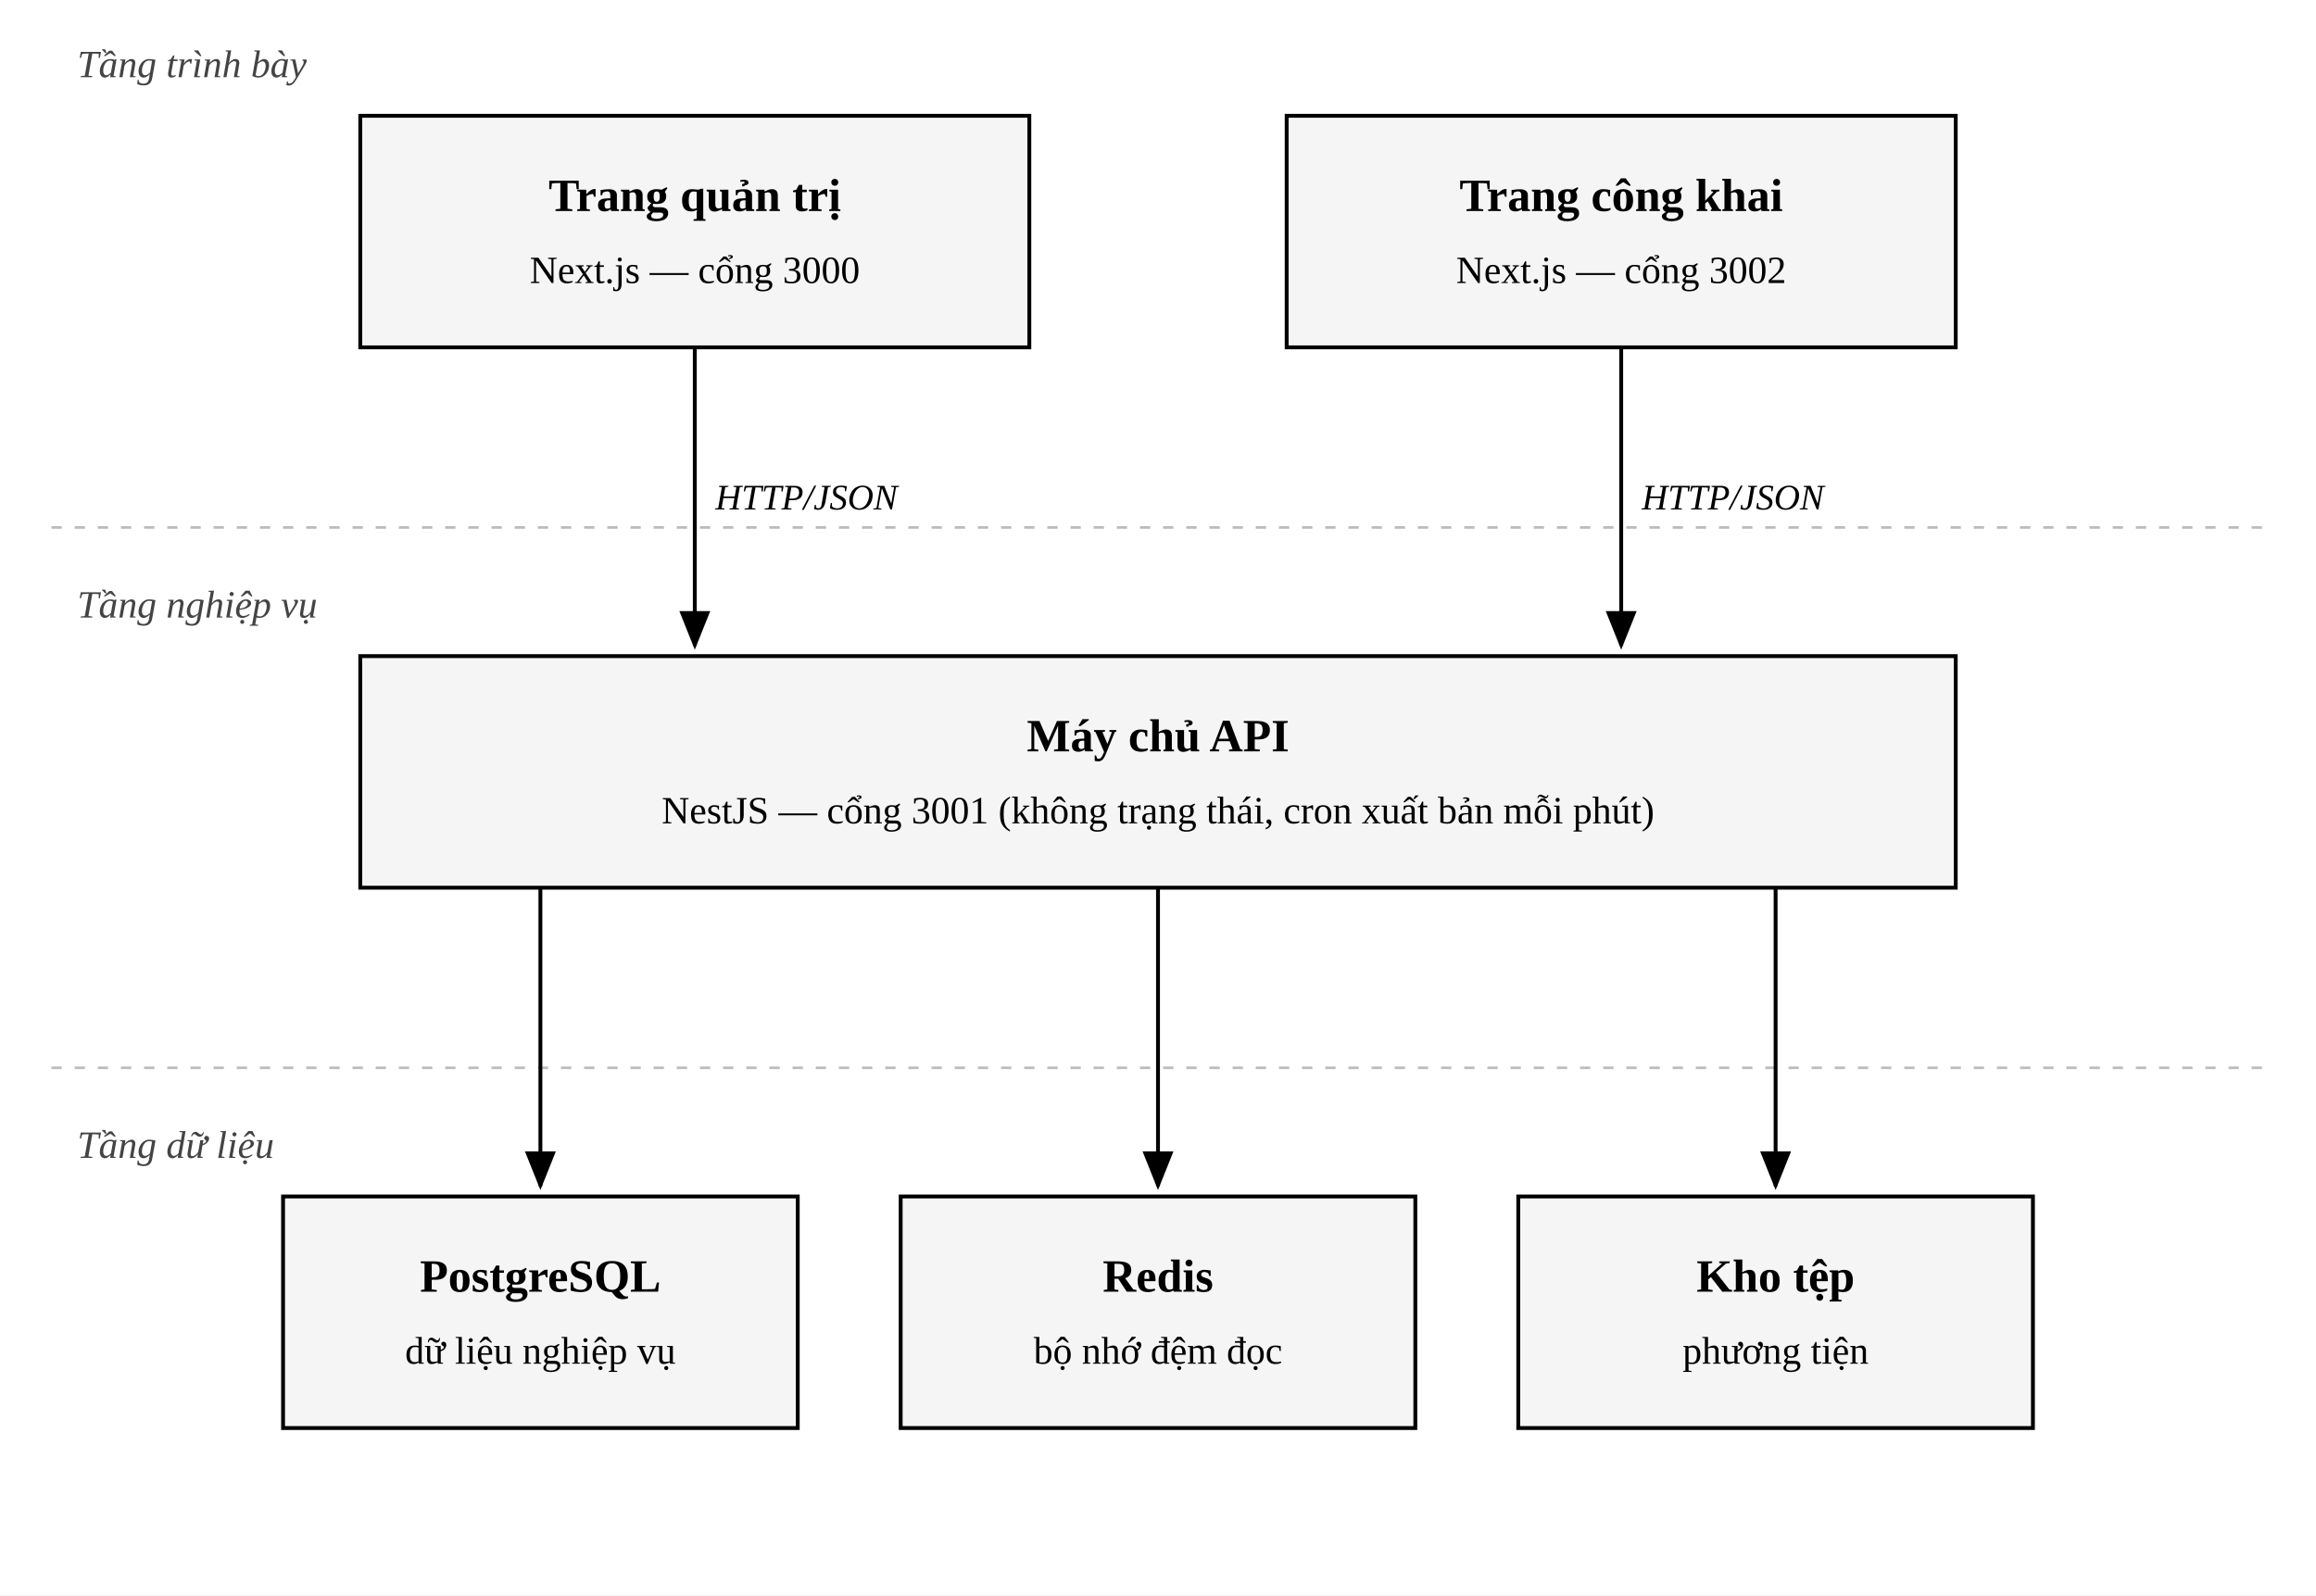
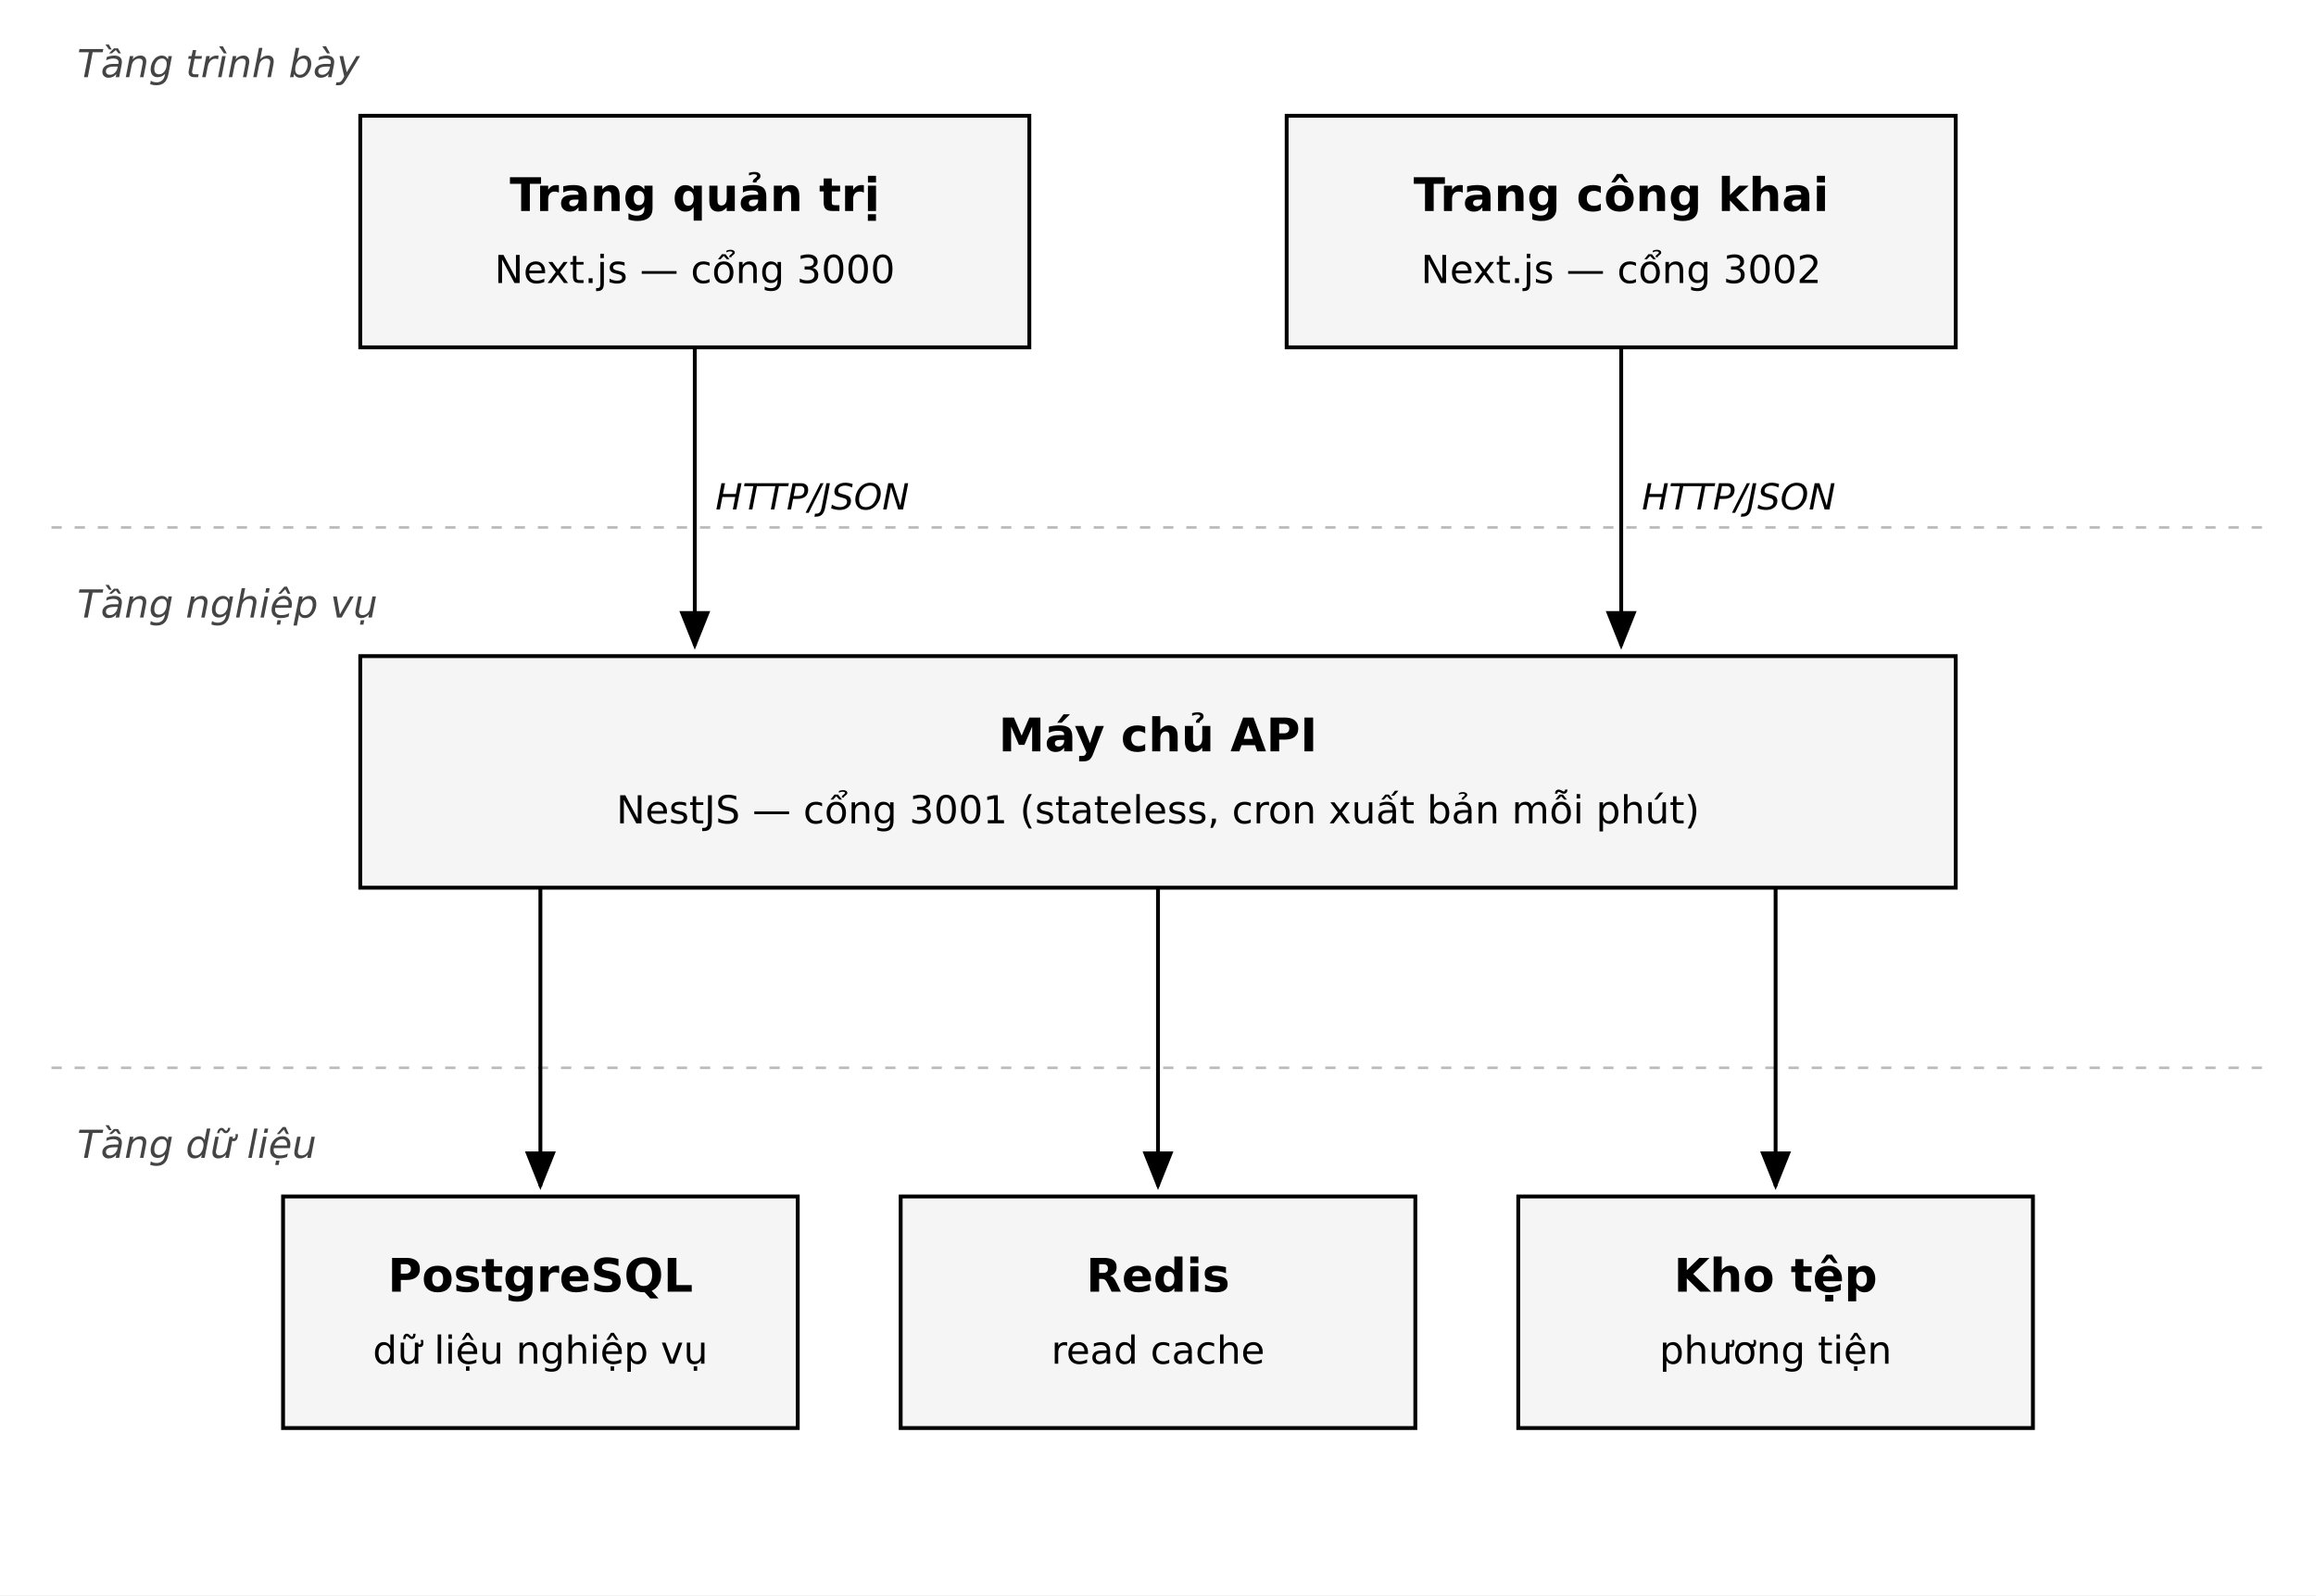
- <svg xmlns="http://www.w3.org/2000/svg" width="900" height="620" viewBox="0 0 900 620" font-family="Times New Roman, serif">
+ <svg xmlns="http://www.w3.org/2000/svg" width="900" height="620" viewBox="0 0 900 620" font-family="DejaVu Sans, Arial, sans-serif">
  <defs>
    <marker id="arr" markerWidth="10" markerHeight="8" refX="9" refY="4" orient="auto">
      <path d="M0,0 L10,4 L0,8 z" fill="#000" />
    </marker>
  </defs>
  <rect width="900" height="620" fill="#ffffff" />
  <g font-size="15" font-style="italic" fill="#444">
    <text x="30" y="30">Tầng trình bày</text>
    <text x="30" y="240">Tầng nghiệp vụ</text>
    <text x="30" y="450">Tầng dữ liệu</text>
  </g>
  <g stroke="#bbb" stroke-dasharray="4 5">
    <line x1="20" y1="205" x2="880" y2="205" />
    <line x1="20" y1="415" x2="880" y2="415" />
  </g>
  <g>
    <rect x="140" y="45" width="260" height="90" fill="#f5f5f5" stroke="#000" stroke-width="1.5" />
    <text x="270" y="82" text-anchor="middle" font-size="18" font-weight="bold">Trang quản trị</text>
    <text x="270" y="110" text-anchor="middle" font-size="15">Next.js — cổng 3000</text>
    <rect x="500" y="45" width="260" height="90" fill="#f5f5f5" stroke="#000" stroke-width="1.5" />
    <text x="630" y="82" text-anchor="middle" font-size="18" font-weight="bold">Trang công khai</text>
    <text x="630" y="110" text-anchor="middle" font-size="15">Next.js — cổng 3002</text>
  </g>
  <rect x="140" y="255" width="620" height="90" fill="#f5f5f5" stroke="#000" stroke-width="1.5" />
  <text x="450" y="292" text-anchor="middle" font-size="18" font-weight="bold">Máy chủ API</text>
-   <text x="450" y="320" text-anchor="middle" font-size="15">NestJS — cổng 3001 (không trạng thái, cron xuất bản mỗi phút)</text>
+   <text x="450" y="320" text-anchor="middle" font-size="15">NestJS — cổng 3001 (stateless, cron xuất bản mỗi phút)</text>
  <g>
    <rect x="110" y="465" width="200" height="90" fill="#f5f5f5" stroke="#000" stroke-width="1.5" />
    <text x="210" y="502" text-anchor="middle" font-size="18" font-weight="bold">PostgreSQL</text>
    <text x="210" y="530" text-anchor="middle" font-size="15">dữ liệu nghiệp vụ</text>
    <rect x="350" y="465" width="200" height="90" fill="#f5f5f5" stroke="#000" stroke-width="1.5" />
    <text x="450" y="502" text-anchor="middle" font-size="18" font-weight="bold">Redis</text>
-     <text x="450" y="530" text-anchor="middle" font-size="15">bộ nhớ đệm đọc</text>
+     <text x="450" y="530" text-anchor="middle" font-size="15">read cache</text>
    <rect x="590" y="465" width="200" height="90" fill="#f5f5f5" stroke="#000" stroke-width="1.5" />
    <text x="690" y="502" text-anchor="middle" font-size="18" font-weight="bold">Kho tệp</text>
    <text x="690" y="530" text-anchor="middle" font-size="15">phương tiện</text>
  </g>
  <g stroke="#000" stroke-width="1.5">
    <line x1="270" y1="135" x2="270" y2="251" marker-end="url(#arr)" />
    <line x1="630" y1="135" x2="630" y2="251" marker-end="url(#arr)" />
    <line x1="210" y1="345" x2="210" y2="461" marker-end="url(#arr)" />
    <line x1="450" y1="345" x2="450" y2="461" marker-end="url(#arr)" />
    <line x1="690" y1="345" x2="690" y2="461" marker-end="url(#arr)" />
  </g>
  <g font-size="14" font-style="italic">
    <text x="278" y="198">HTTP/JSON</text>
    <text x="638" y="198">HTTP/JSON</text>
  </g>
</svg>
